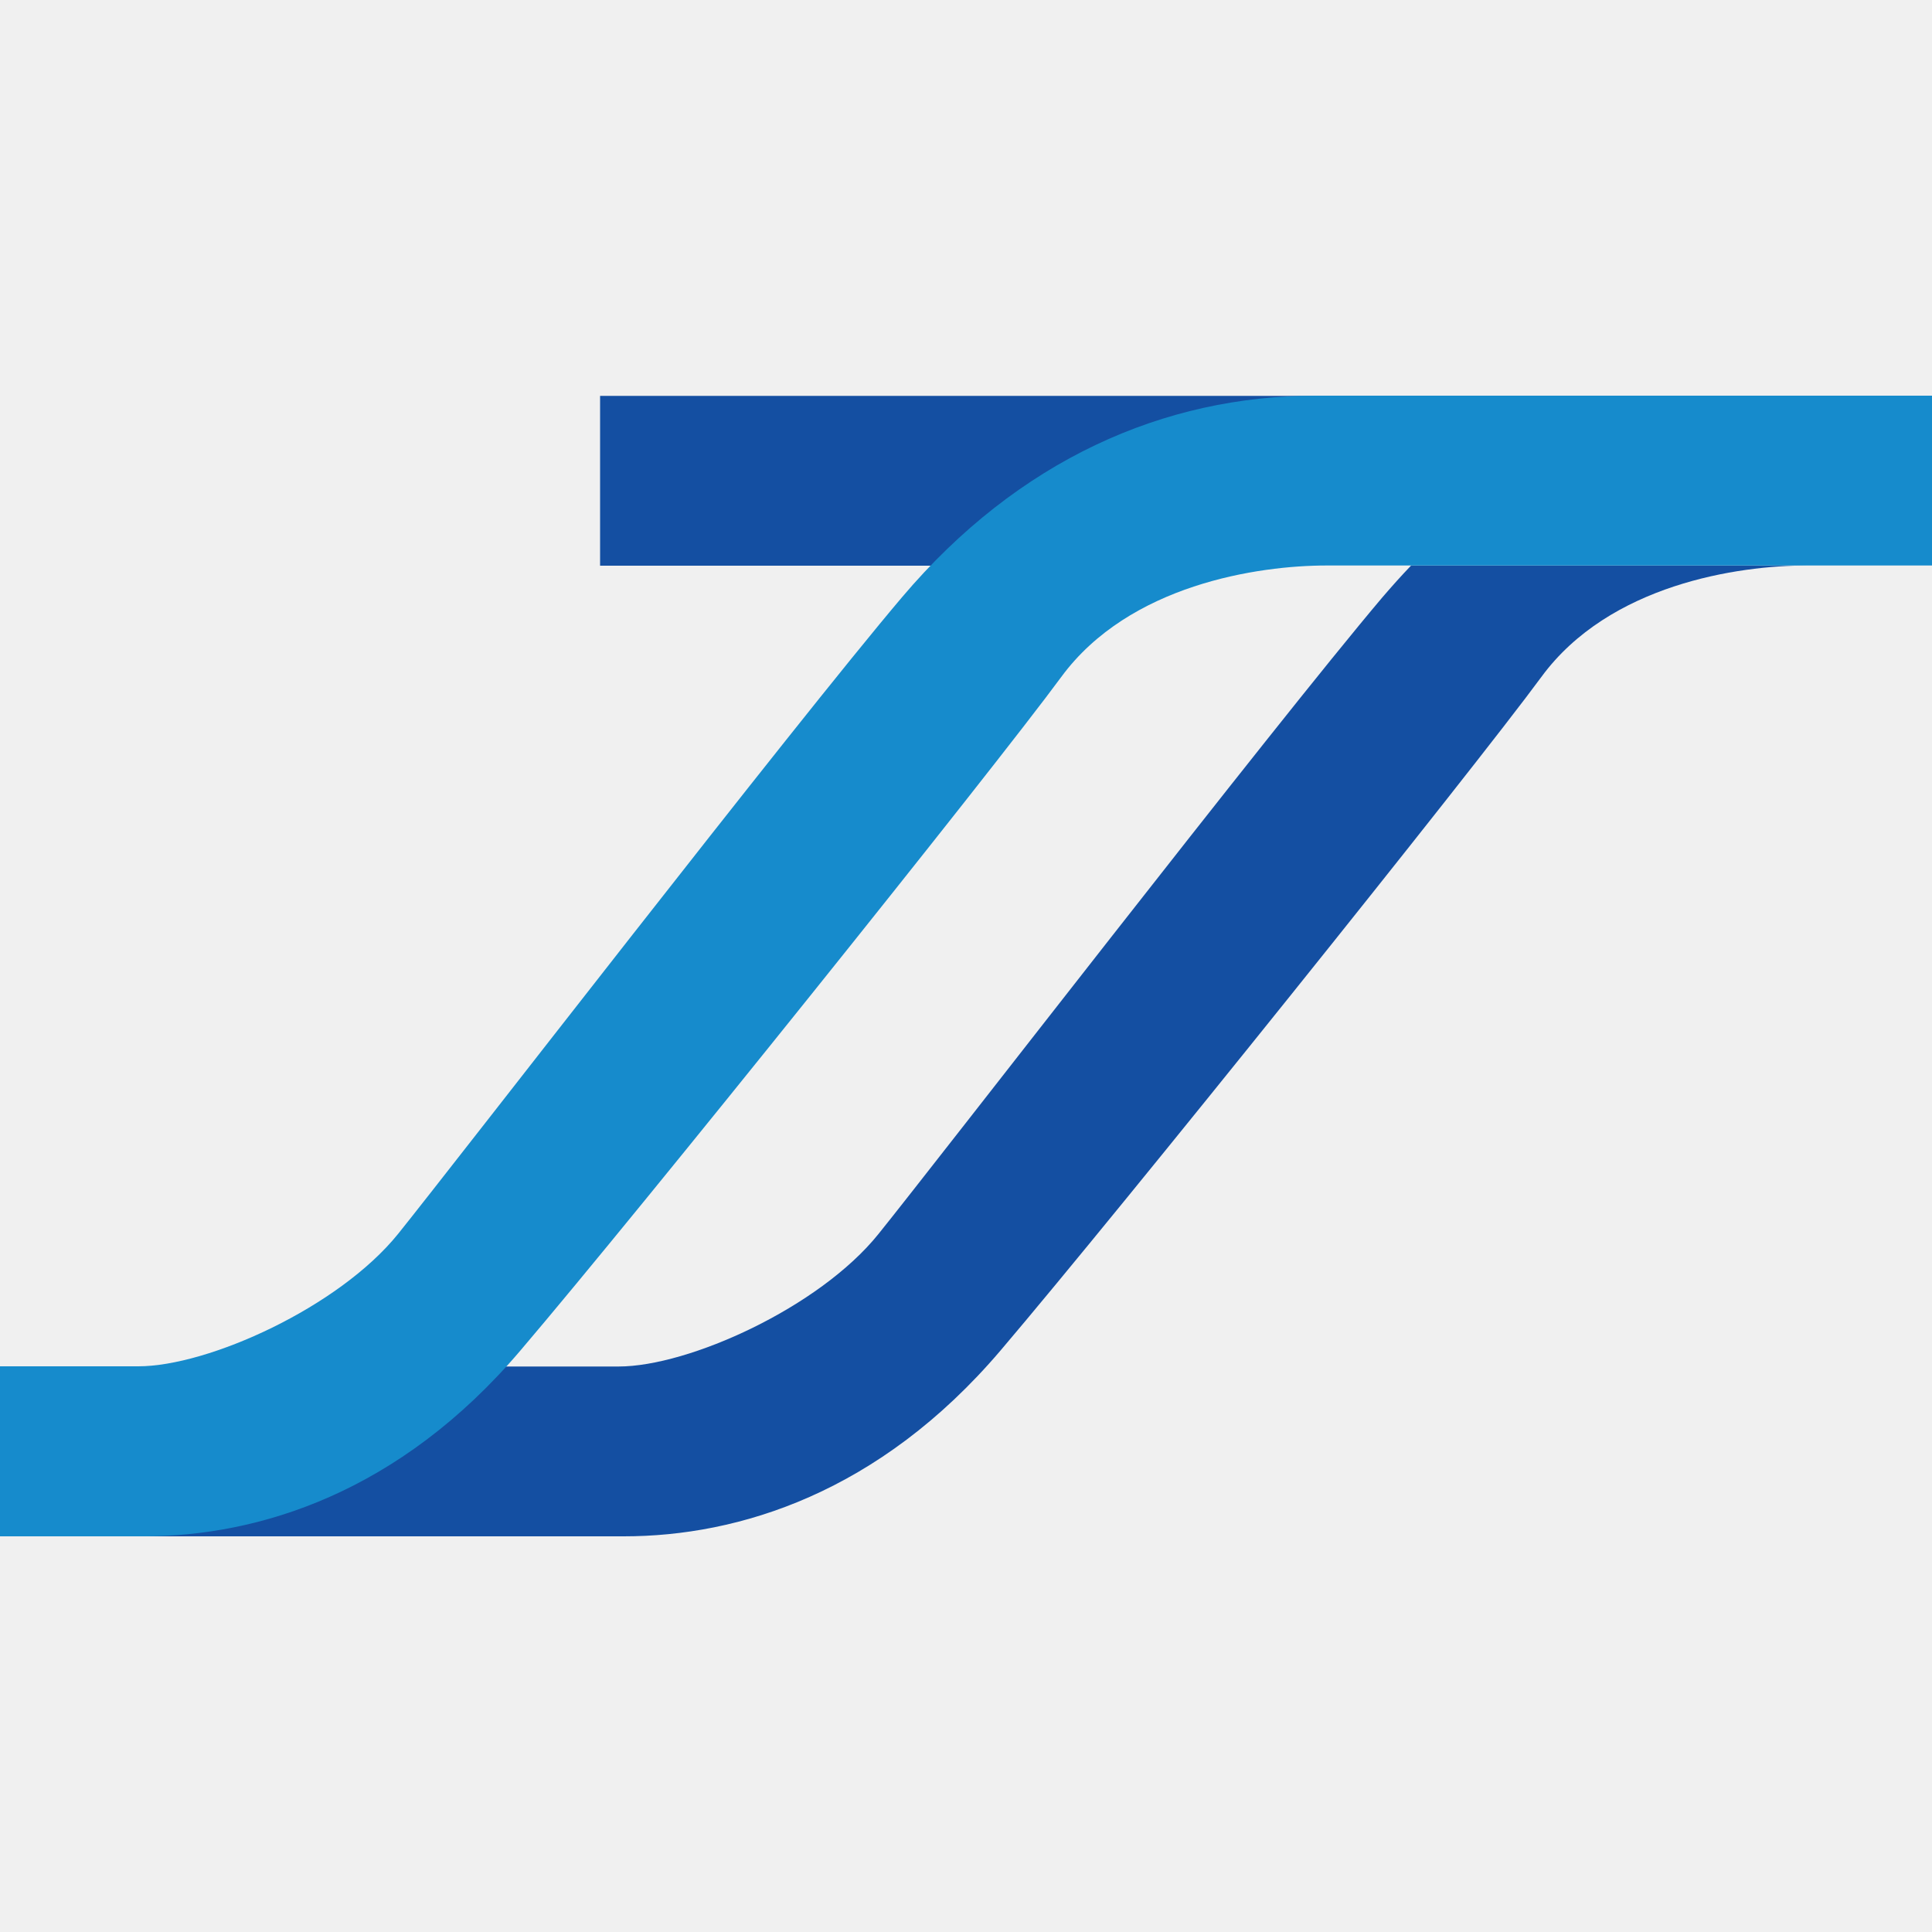
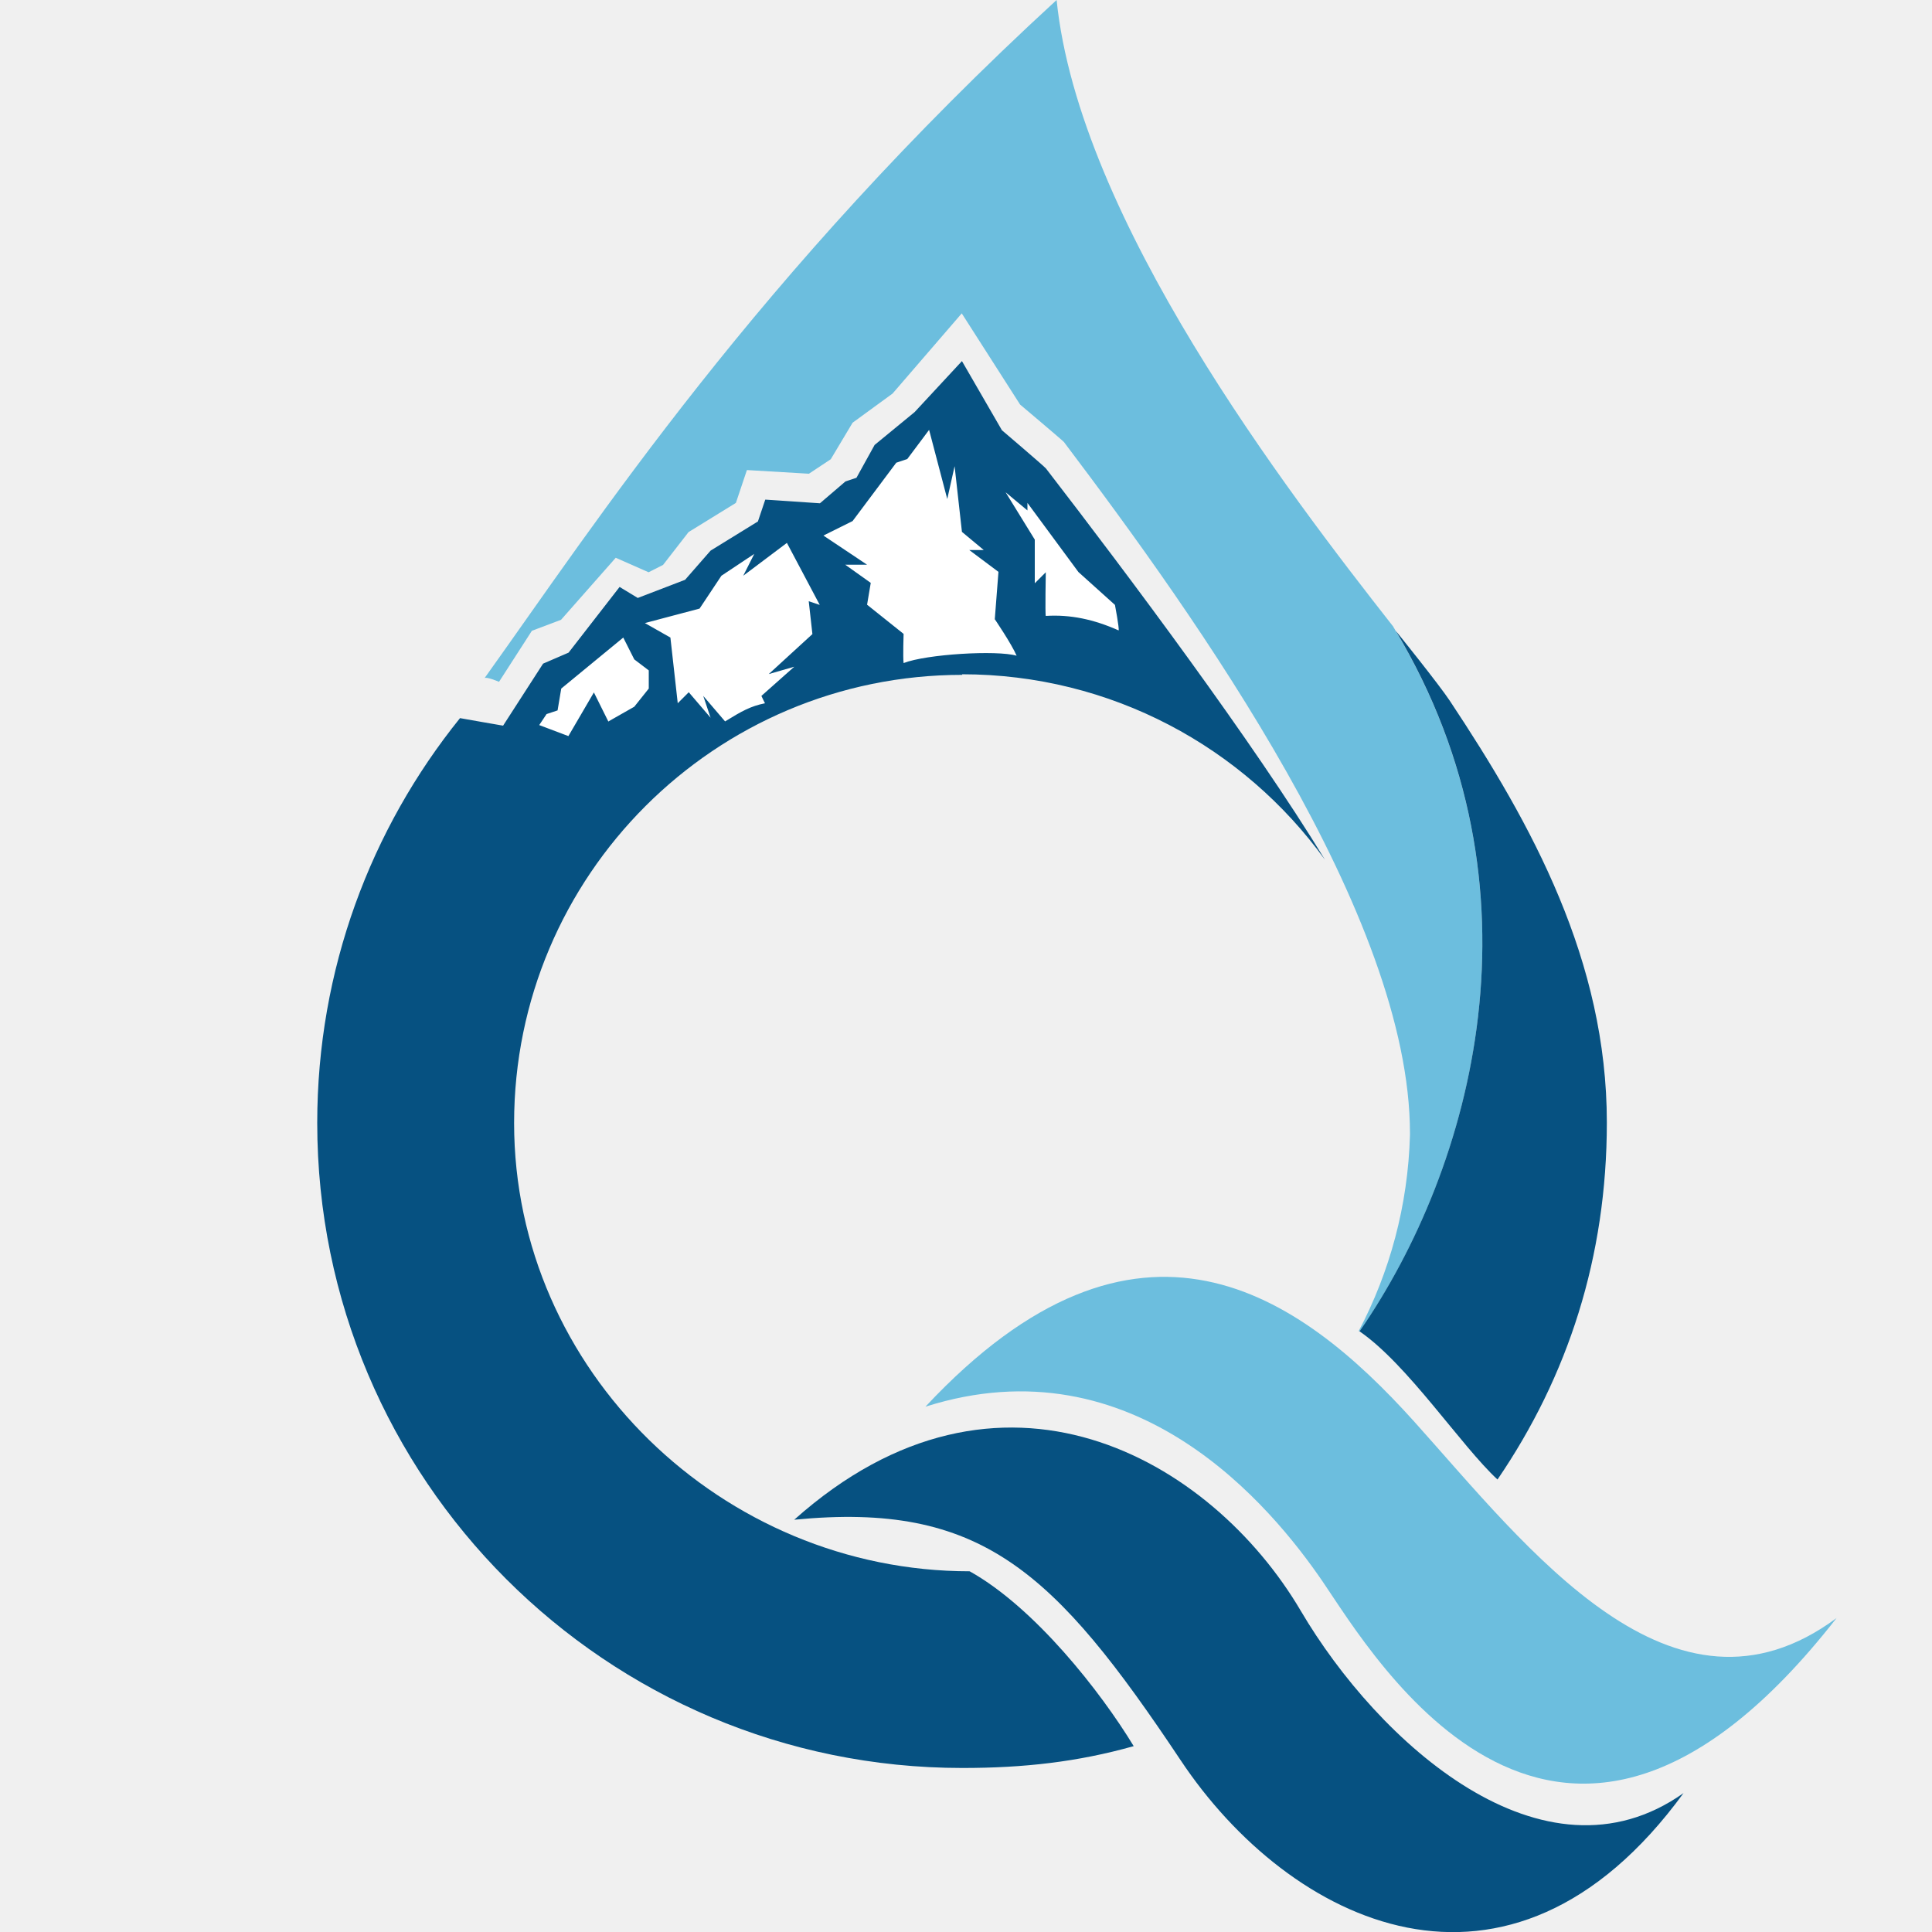
- <svg xmlns="http://www.w3.org/2000/svg" id="uuid-b542446a-595b-4290-a9c6-7cf4ccefa901" data-name="Layer 1" width="100" height="100" viewBox="0 0 100 100">
-   <path d="M68.94,20.49c-6.42,1.32-10.16,6.04-12.35,8.79h-25.53v-8.79h37.89Z" fill="#144fa2" fill-rule="evenodd" />
-   <path d="M25.25,70.73h6.77c3.62,0,10.39-3.05,13.45-6.86,3.07-3.81,20.41-26.25,26.08-32.95.49-.57.98-1.12,1.49-1.65h20.47c-3.52,0-10.21.97-13.73,5.77-3.52,4.79-21.74,27.51-28,34.87-6.27,7.36-13.54,9.61-19.49,9.61H6.48c5.72,0,12.67-2.09,18.77-8.79Z" fill="#144fa2" fill-rule="evenodd" />
-   <path d="M-11.5,70.73v8.79H7.44c5.95,0,13.23-2.25,19.49-9.61,6.27-7.36,24.48-30.08,28-34.87,3.52-4.79,10.21-5.77,13.73-5.77h42.83v-8.79h-43.38c-7.87,0-15.4,3.33-21.42,10.43-5.67,6.69-23.02,29.14-26.08,32.95-3.07,3.81-9.84,6.86-13.45,6.86H-11.5Z" fill="#168bcc" fill-rule="evenodd" />
+ <svg xmlns="http://www.w3.org/2000/svg" id="uuid-b542446a-595b-4290-a9c6-7cf4ccefa901" width="100" height="100" version="1.1" viewBox="0 0 100 100">
+   <defs>
+     <style>
+       .st0 {
+         fill: #6cbede;
+       }
+ 
+       .st0, .st1, .st2 {
+         fill-rule: evenodd;
+       }
+ 
+       .st1 {
+         fill: #065181;
+       }
+ 
+       .st2 {
+         fill: #fff;
+       }
+     </style>
+   </defs>
+   <polygon class="st2" points="59.16 32.35 53.33 24.85 48.42 21.28 44.74 24.72 43.1 26.52 38.74 28.11 36.48 29.79 35.05 30.84 31.83 32.06 29.31 34.46 28.1 35.83 26.84 37.67 30.74 39.22 37.32 38.1 40.46 36.37 43.81 33.36 46.04 34.66 53.45 34.46 55.34 33.01 58.44 33.52 59.16 32.35" />
+   <path class="st0" d="M47.9,72.81c11-11.77,19.36-5.82,25.28.75,5.91,6.58,13.39,16.48,21.88,10.19-14.4,18.44-23.96,1.97-26.6-1.89-2.64-3.86-9.72-12.49-20.56-9.05Z" />
+   <path class="st0" d="M72.12,32.45c.04.06.07.12.11.19,8.01,13.36,4.01,27.8-1.86,36.28-.02,0-.03-.02-.04-.03,1.6-3.04,2.55-6.49,2.65-10.15,0-.02,0-.05,0-.07,0-11.25-11.05-26.71-17.91-35.79-.03-.05-2.27-1.94-2.27-1.94l-3.02-4.72-3.58,4.15-2.07,1.51-1.13,1.89-1.13.75-3.21-.19-.57,1.7-2.45,1.51-1.32,1.7-.75.38-1.7-.75-2.83,3.21-1.51.57-1.7,2.64s-.66-.28-.75-.19C30.83,27.07,39.17,14.24,54.69,0c1.16,11.37,11.93,25.43,17.43,32.44h0Z" />
+   <path class="st1" d="M49.79,34.9c7.73,0,14.58,3.78,18.79,9.6-3.73-6.12-10.16-14.7-14.44-20.25-.13-.15-2.28-1.98-2.28-1.98l-2.07-3.58-2.45,2.64-2.07,1.7-.94,1.7-.57.19-1.32,1.13-2.83-.19-.38,1.13-2.45,1.51-1.32,1.51-2.45.94-.94-.57-2.64,3.4-1.32.57-2.07,3.21s-1.97-.34-2.23-.39c-4.62,5.73-7.39,13.02-7.39,20.95,0,18.44,14.95,33.39,33.39,33.39,3.17,0,5.96-.31,8.87-1.13-1.71-2.82-5.12-7.17-8.49-9.05-12.8,0-23.58-10.39-23.58-23.2s10.39-23.2,23.2-23.2h0ZM53.18,26.41v-.38l2.64,3.58,1.89,1.7s.23,1.21.19,1.32c-1.28-.57-2.49-.83-3.77-.75-.04-.08,0-2.26,0-2.26l-.57.57v-2.26l-1.51-2.45,1.13.94ZM44.13,26.97l2.26-3.02.57-.19,1.13-1.51.94,3.58.38-1.7.38,3.4,1.13.94h-.75l1.51,1.13-.19,2.45s.87,1.28,1.13,1.89c-1.02-.3-4.68-.08-5.85.38-.04-.3,0-1.51,0-1.51l-1.89-1.51.19-1.13-1.32-.94h1.13l-2.26-1.51,1.51-.75ZM36.21,31.5l1.13-1.7,1.7-1.13-.57,1.13,2.26-1.7,1.7,3.21-.57-.19.19,1.7-2.26,2.07,1.32-.38-1.7,1.51s.19.41.19.38c-.75.15-1.21.41-2.07.94l-1.13-1.32.38,1.13-1.13-1.32-.57.57-.38-3.4-1.32-.75,2.83-.75ZM31.49,37.35l-.75-1.51-1.32,2.26-1.51-.57.38-.57.57-.19.19-1.13,3.21-2.64.57,1.13.75.57v.94l-.75.94-1.32.75Z" />
+   <path class="st1" d="M72.23,32.63c8.01,13.36,4.01,27.8-1.86,36.28,2.49,1.71,5.25,5.92,7.14,7.67,3.65-5.35,5.66-11.52,5.66-18.48,0-8.35-3.85-15.39-8.13-21.83-.51-.78-2.85-3.7-2.81-3.63h0Z" />
+   <path class="st1" d="M41.11,78.66c10.66-9.51,21.59-3.15,26.22,4.72,3.99,6.78,12.54,14.57,19.81,9.43-9.05,12.4-20.42,6.73-26.03-1.7-6.54-9.81-10.33-13.39-19.99-12.45Z" />
</svg>
